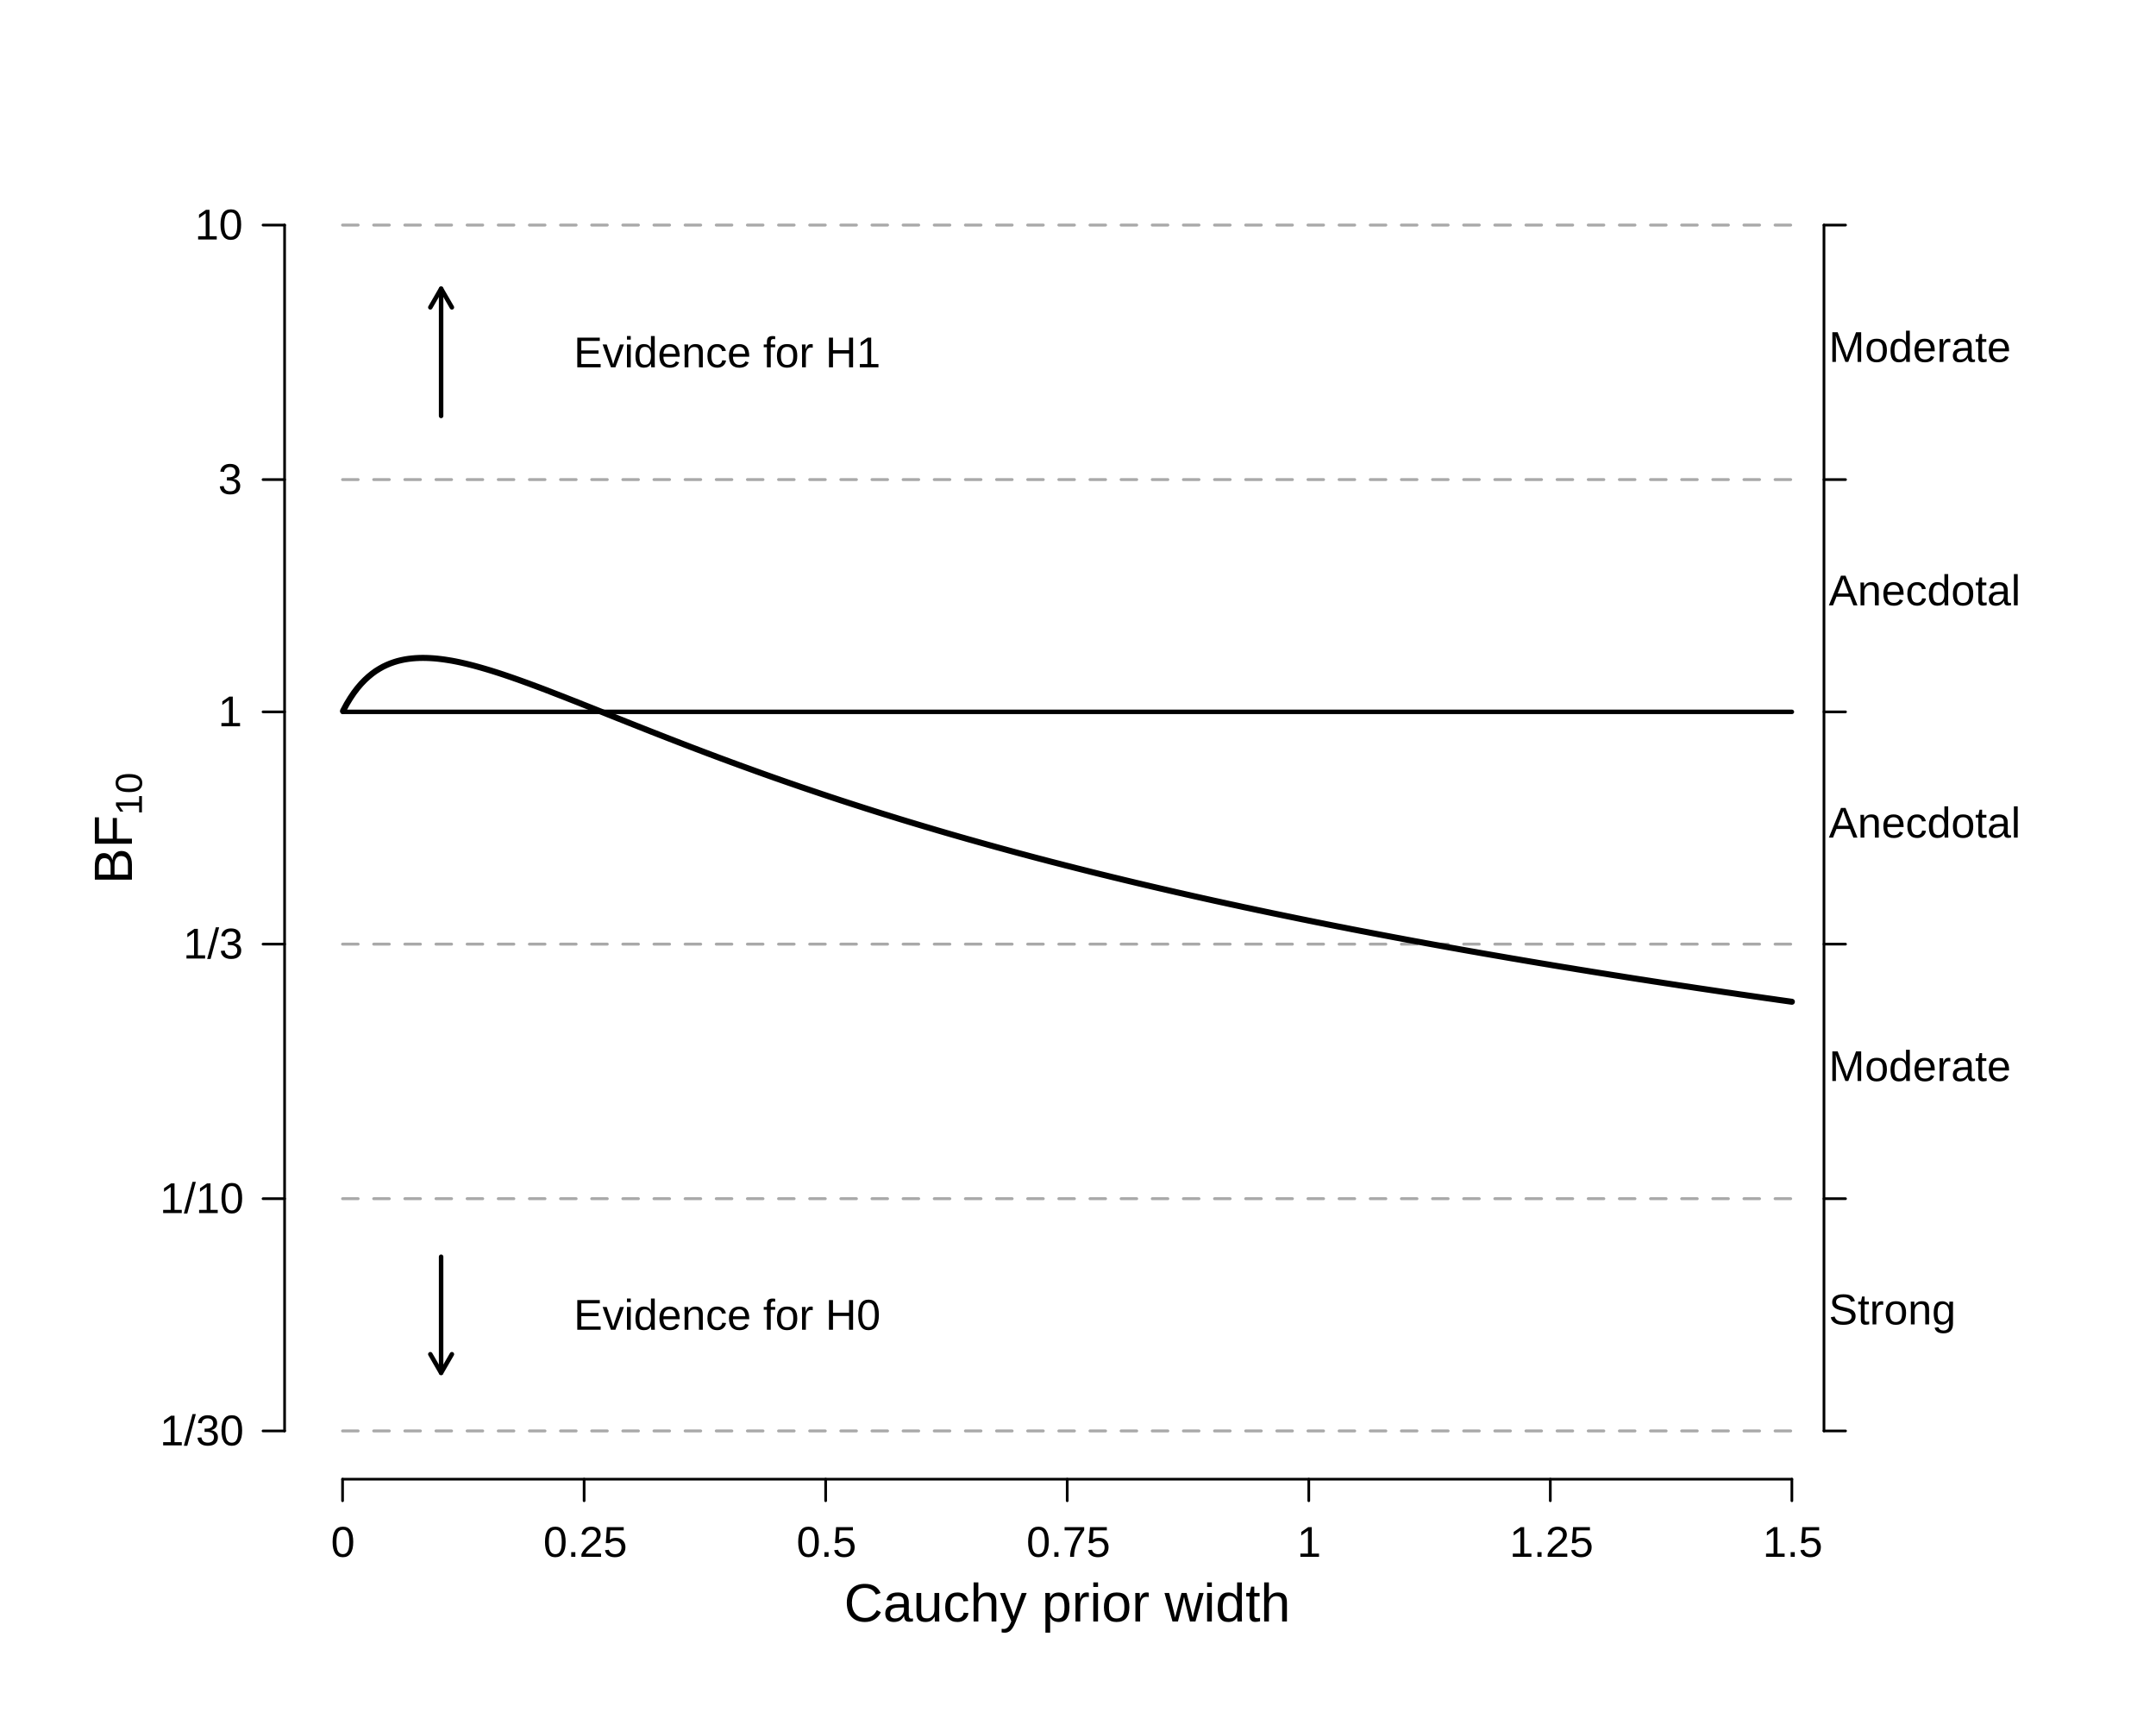
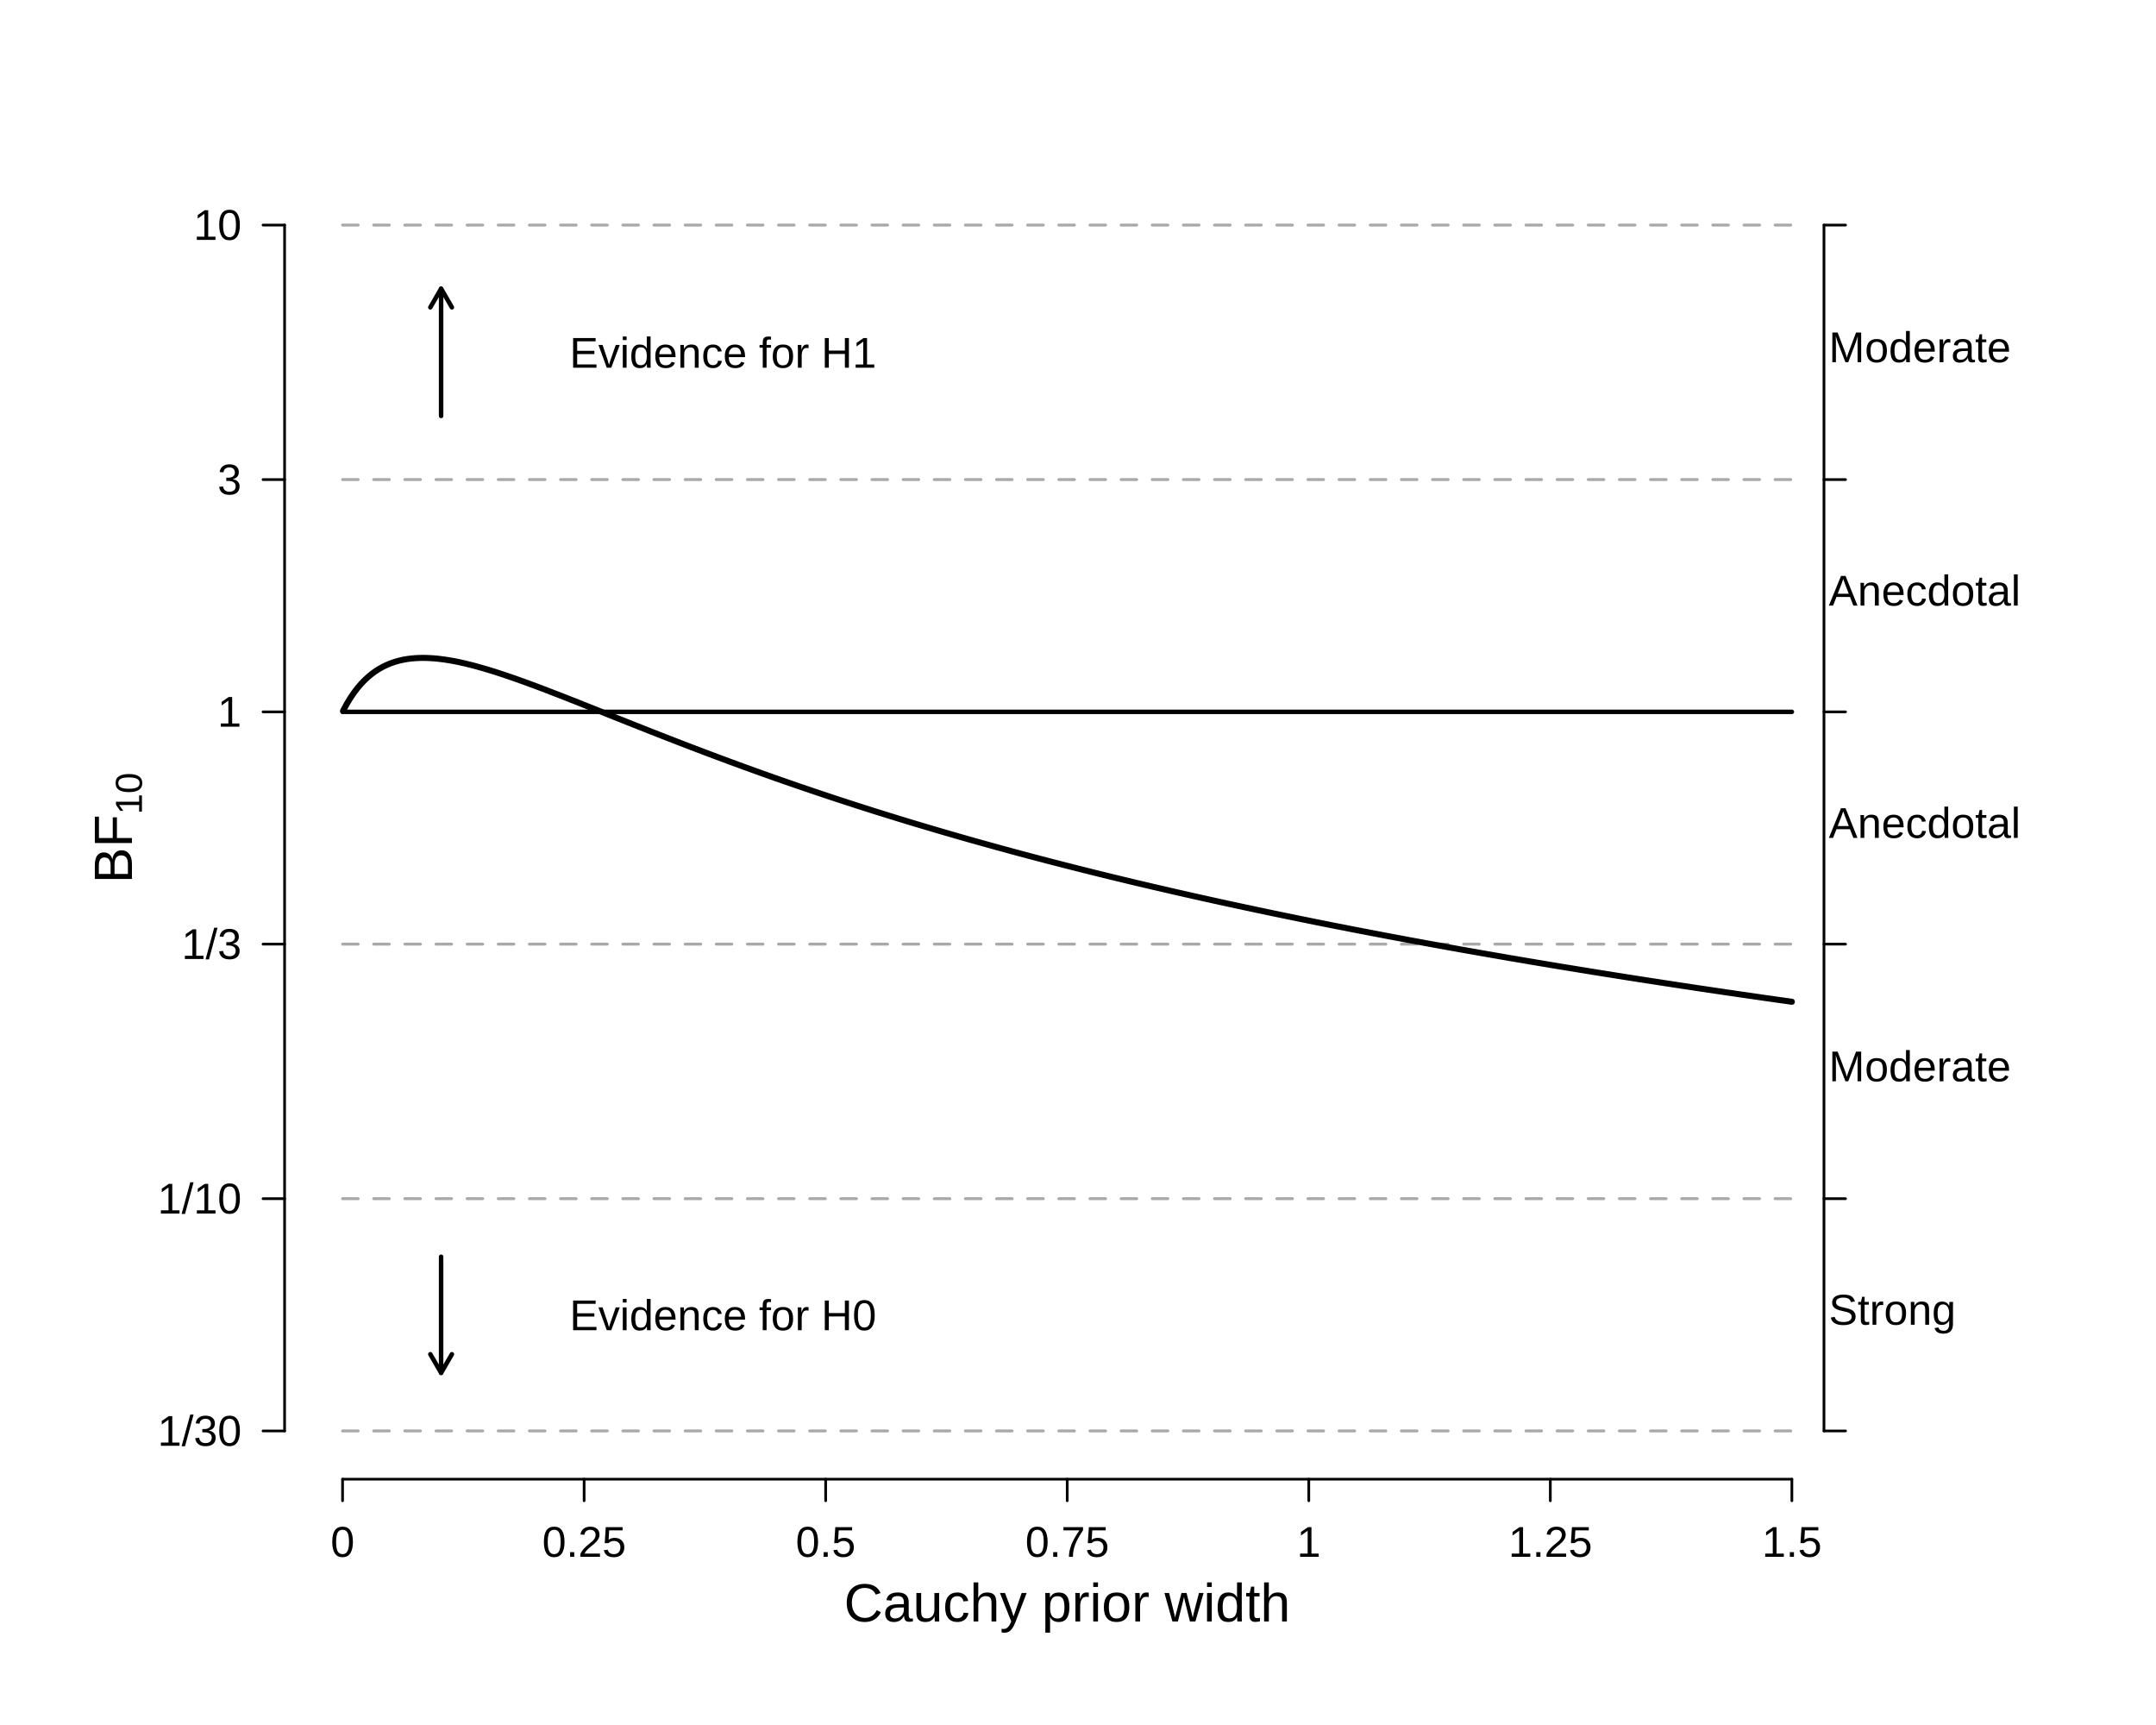
<svg xmlns="http://www.w3.org/2000/svg" viewBox="0 0 720.00 576.00">
  <defs>
    <style type="text/css">
-     line, polyline, path, rect, circle {
+     line, polyline, polygon, path, rect, circle {
      fill: none;
      stroke: #000000;
      stroke-linecap: round;
      stroke-linejoin: round;
      stroke-miterlimit: 10.00;
    }
  </style>
  </defs>
  <rect width="100%" height="100%" style="stroke: none; fill: #FFFFFF;" />
  <defs>
    <clipPath id="cpOTUuMDR8NjE3Ljc2fDQ5My45Mnw1OS4wNA==">
      <rect x="95.04" y="59.04" width="522.72" height="434.88" />
    </clipPath>
  </defs>
  <polyline points="114.40,477.81 598.40,477.81 " style="stroke-width: 0.98; stroke: #A9A9A9; stroke-dasharray: 5.20,5.20;" clip-path="url(#cpOTUuMDR8NjE3Ljc2fDQ5My45Mnw1OS4wNA==)" />
  <polyline points="114.40,400.26 598.40,400.26 " style="stroke-width: 0.98; stroke: #A9A9A9; stroke-dasharray: 5.20,5.20;" clip-path="url(#cpOTUuMDR8NjE3Ljc2fDQ5My45Mnw1OS4wNA==)" />
  <polyline points="114.40,315.26 598.40,315.26 " style="stroke-width: 0.98; stroke: #A9A9A9; stroke-dasharray: 5.20,5.20;" clip-path="url(#cpOTUuMDR8NjE3Ljc2fDQ5My45Mnw1OS4wNA==)" />
  <polyline points="114.40,237.70 598.40,237.70 " style="stroke-width: 0.98; stroke: #A9A9A9; stroke-dasharray: 5.20,5.20;" clip-path="url(#cpOTUuMDR8NjE3Ljc2fDQ5My45Mnw1OS4wNA==)" />
  <polyline points="114.40,160.14 598.40,160.14 " style="stroke-width: 0.98; stroke: #A9A9A9; stroke-dasharray: 5.20,5.20;" clip-path="url(#cpOTUuMDR8NjE3Ljc2fDQ5My45Mnw1OS4wNA==)" />
  <polyline points="114.40,75.15 598.40,75.15 " style="stroke-width: 0.98; stroke: #A9A9A9; stroke-dasharray: 5.20,5.20;" clip-path="url(#cpOTUuMDR8NjE3Ljc2fDQ5My45Mnw1OS4wNA==)" />
  <polyline points="114.40,237.70 598.40,237.70 " style="stroke-width: 1.50;" clip-path="url(#cpOTUuMDR8NjE3Ljc2fDQ5My45Mnw1OS4wNA==)" />
  <defs>
-     <clipPath id="cpMHw3MjB8NTc2fDA=">
+     <clipPath id="cpMC4wMHw3MjAuMDB8NTc2LjAwfDAuMDA=">
      <rect x="0.00" y="0.00" width="720.00" height="576.00" />
    </clipPath>
  </defs>
-   <line x1="114.40" y1="493.92" x2="598.40" y2="493.92" style="stroke-width: 0.90;" clip-path="url(#cpMHw3MjB8NTc2fDA=)" />
-   <line x1="114.40" y1="493.92" x2="114.40" y2="501.12" style="stroke-width: 0.90;" clip-path="url(#cpMHw3MjB8NTc2fDA=)" />
-   <line x1="195.07" y1="493.92" x2="195.07" y2="501.12" style="stroke-width: 0.90;" clip-path="url(#cpMHw3MjB8NTc2fDA=)" />
-   <line x1="275.73" y1="493.92" x2="275.73" y2="501.12" style="stroke-width: 0.90;" clip-path="url(#cpMHw3MjB8NTc2fDA=)" />
-   <line x1="356.40" y1="493.92" x2="356.40" y2="501.12" style="stroke-width: 0.90;" clip-path="url(#cpMHw3MjB8NTc2fDA=)" />
-   <line x1="437.07" y1="493.92" x2="437.07" y2="501.12" style="stroke-width: 0.90;" clip-path="url(#cpMHw3MjB8NTc2fDA=)" />
-   <line x1="517.73" y1="493.92" x2="517.73" y2="501.12" style="stroke-width: 0.90;" clip-path="url(#cpMHw3MjB8NTc2fDA=)" />
-   <line x1="598.40" y1="493.92" x2="598.40" y2="501.12" style="stroke-width: 0.90;" clip-path="url(#cpMHw3MjB8NTc2fDA=)" />
-   <g clip-path="url(#cpMHw3MjB8NTc2fDA=)">
-     <text x="110.51" y="519.84" style="font-size: 14.40px; font-family: Liberation Sans;" textLength="7.79px" lengthAdjust="spacingAndGlyphs">0</text>
+   <line x1="114.40" y1="493.92" x2="598.40" y2="493.92" style="stroke-width: 0.90;" clip-path="url(#cpMC4wMHw3MjAuMDB8NTc2LjAwfDAuMDA=)" />
+   <line x1="114.40" y1="493.92" x2="114.40" y2="501.12" style="stroke-width: 0.90;" clip-path="url(#cpMC4wMHw3MjAuMDB8NTc2LjAwfDAuMDA=)" />
+   <line x1="195.07" y1="493.92" x2="195.07" y2="501.12" style="stroke-width: 0.90;" clip-path="url(#cpMC4wMHw3MjAuMDB8NTc2LjAwfDAuMDA=)" />
+   <line x1="275.73" y1="493.92" x2="275.73" y2="501.12" style="stroke-width: 0.90;" clip-path="url(#cpMC4wMHw3MjAuMDB8NTc2LjAwfDAuMDA=)" />
+   <line x1="356.40" y1="493.92" x2="356.40" y2="501.12" style="stroke-width: 0.90;" clip-path="url(#cpMC4wMHw3MjAuMDB8NTc2LjAwfDAuMDA=)" />
+   <line x1="437.07" y1="493.92" x2="437.07" y2="501.12" style="stroke-width: 0.90;" clip-path="url(#cpMC4wMHw3MjAuMDB8NTc2LjAwfDAuMDA=)" />
+   <line x1="517.73" y1="493.92" x2="517.73" y2="501.12" style="stroke-width: 0.90;" clip-path="url(#cpMC4wMHw3MjAuMDB8NTc2LjAwfDAuMDA=)" />
+   <line x1="598.40" y1="493.92" x2="598.40" y2="501.12" style="stroke-width: 0.90;" clip-path="url(#cpMC4wMHw3MjAuMDB8NTc2LjAwfDAuMDA=)" />
+   <g clip-path="url(#cpMC4wMHw3MjAuMDB8NTc2LjAwfDAuMDA=)">
+     <text x="110.40" y="519.84" style="font-size: 14.40px; font-family: Liberation Sans;" textLength="8.00px" lengthAdjust="spacingAndGlyphs">0</text>
  </g>
-   <g clip-path="url(#cpMHw3MjB8NTc2fDA=)">
-     <text x="181.44" y="519.84" style="font-size: 14.40px; font-family: Liberation Sans;" textLength="27.25px" lengthAdjust="spacingAndGlyphs">0.25</text>
+   <g clip-path="url(#cpMC4wMHw3MjAuMDB8NTc2LjAwfDAuMDA=)">
+     <text x="181.07" y="519.84" style="font-size: 14.40px; font-family: Liberation Sans;" textLength="28.00px" lengthAdjust="spacingAndGlyphs">0.25</text>
  </g>
-   <g clip-path="url(#cpMHw3MjB8NTc2fDA=)">
-     <text x="266.00" y="519.84" style="font-size: 14.40px; font-family: Liberation Sans;" textLength="19.46px" lengthAdjust="spacingAndGlyphs">0.5</text>
+   <g clip-path="url(#cpMC4wMHw3MjAuMDB8NTc2LjAwfDAuMDA=)">
+     <text x="265.73" y="519.84" style="font-size: 14.40px; font-family: Liberation Sans;" textLength="20.00px" lengthAdjust="spacingAndGlyphs">0.5</text>
  </g>
-   <g clip-path="url(#cpMHw3MjB8NTc2fDA=)">
-     <text x="342.78" y="519.84" style="font-size: 14.40px; font-family: Liberation Sans;" textLength="27.25px" lengthAdjust="spacingAndGlyphs">0.75</text>
+   <g clip-path="url(#cpMC4wMHw3MjAuMDB8NTc2LjAwfDAuMDA=)">
+     <text x="342.40" y="519.84" style="font-size: 14.40px; font-family: Liberation Sans;" textLength="28.00px" lengthAdjust="spacingAndGlyphs">0.75</text>
  </g>
-   <g clip-path="url(#cpMHw3MjB8NTc2fDA=)">
-     <text x="433.17" y="519.84" style="font-size: 14.40px; font-family: Liberation Sans;" textLength="7.79px" lengthAdjust="spacingAndGlyphs">1</text>
+   <g clip-path="url(#cpMC4wMHw3MjAuMDB8NTc2LjAwfDAuMDA=)">
+     <text x="433.07" y="519.84" style="font-size: 14.40px; font-family: Liberation Sans;" textLength="8.00px" lengthAdjust="spacingAndGlyphs">1</text>
  </g>
-   <g clip-path="url(#cpMHw3MjB8NTc2fDA=)">
-     <text x="504.11" y="519.84" style="font-size: 14.40px; font-family: Liberation Sans;" textLength="27.25px" lengthAdjust="spacingAndGlyphs">1.25</text>
+   <g clip-path="url(#cpMC4wMHw3MjAuMDB8NTc2LjAwfDAuMDA=)">
+     <text x="503.73" y="519.84" style="font-size: 14.40px; font-family: Liberation Sans;" textLength="28.00px" lengthAdjust="spacingAndGlyphs">1.25</text>
  </g>
-   <g clip-path="url(#cpMHw3MjB8NTc2fDA=)">
-     <text x="588.67" y="519.84" style="font-size: 14.40px; font-family: Liberation Sans;" textLength="19.46px" lengthAdjust="spacingAndGlyphs">1.5</text>
+   <g clip-path="url(#cpMC4wMHw3MjAuMDB8NTc2LjAwfDAuMDA=)">
+     <text x="588.40" y="519.84" style="font-size: 14.40px; font-family: Liberation Sans;" textLength="20.00px" lengthAdjust="spacingAndGlyphs">1.5</text>
  </g>
-   <line x1="95.04" y1="477.81" x2="95.04" y2="75.15" style="stroke-width: 0.90;" clip-path="url(#cpMHw3MjB8NTc2fDA=)" />
-   <line x1="95.04" y1="477.81" x2="87.84" y2="477.81" style="stroke-width: 0.90;" clip-path="url(#cpMHw3MjB8NTc2fDA=)" />
-   <line x1="95.04" y1="400.26" x2="87.84" y2="400.26" style="stroke-width: 0.90;" clip-path="url(#cpMHw3MjB8NTc2fDA=)" />
-   <line x1="95.04" y1="315.26" x2="87.84" y2="315.26" style="stroke-width: 0.90;" clip-path="url(#cpMHw3MjB8NTc2fDA=)" />
-   <line x1="95.04" y1="237.70" x2="87.84" y2="237.70" style="stroke-width: 0.90;" clip-path="url(#cpMHw3MjB8NTc2fDA=)" />
-   <line x1="95.04" y1="160.14" x2="87.84" y2="160.14" style="stroke-width: 0.90;" clip-path="url(#cpMHw3MjB8NTc2fDA=)" />
-   <line x1="95.04" y1="75.15" x2="87.84" y2="75.15" style="stroke-width: 0.90;" clip-path="url(#cpMHw3MjB8NTc2fDA=)" />
-   <g clip-path="url(#cpMHw3MjB8NTc2fDA=)">
-     <text x="53.39" y="482.63" style="font-size: 14.40px; font-family: Liberation Sans;" textLength="27.25px" lengthAdjust="spacingAndGlyphs">1/30</text>
+   <line x1="95.04" y1="477.81" x2="95.04" y2="75.15" style="stroke-width: 0.90;" clip-path="url(#cpMC4wMHw3MjAuMDB8NTc2LjAwfDAuMDA=)" />
+   <line x1="95.04" y1="477.81" x2="87.84" y2="477.81" style="stroke-width: 0.90;" clip-path="url(#cpMC4wMHw3MjAuMDB8NTc2LjAwfDAuMDA=)" />
+   <line x1="95.04" y1="400.26" x2="87.84" y2="400.26" style="stroke-width: 0.90;" clip-path="url(#cpMC4wMHw3MjAuMDB8NTc2LjAwfDAuMDA=)" />
+   <line x1="95.04" y1="315.26" x2="87.84" y2="315.26" style="stroke-width: 0.90;" clip-path="url(#cpMC4wMHw3MjAuMDB8NTc2LjAwfDAuMDA=)" />
+   <line x1="95.04" y1="237.70" x2="87.84" y2="237.70" style="stroke-width: 0.90;" clip-path="url(#cpMC4wMHw3MjAuMDB8NTc2LjAwfDAuMDA=)" />
+   <line x1="95.04" y1="160.14" x2="87.84" y2="160.14" style="stroke-width: 0.90;" clip-path="url(#cpMC4wMHw3MjAuMDB8NTc2LjAwfDAuMDA=)" />
+   <line x1="95.04" y1="75.15" x2="87.84" y2="75.15" style="stroke-width: 0.90;" clip-path="url(#cpMC4wMHw3MjAuMDB8NTc2LjAwfDAuMDA=)" />
+   <g clip-path="url(#cpMC4wMHw3MjAuMDB8NTc2LjAwfDAuMDA=)">
+     <text x="52.64" y="482.77" style="font-size: 14.40px; font-family: Liberation Sans;" textLength="28.00px" lengthAdjust="spacingAndGlyphs">1/30</text>
  </g>
-   <g clip-path="url(#cpMHw3MjB8NTc2fDA=)">
-     <text x="53.39" y="405.07" style="font-size: 14.40px; font-family: Liberation Sans;" textLength="27.25px" lengthAdjust="spacingAndGlyphs">1/10</text>
+   <g clip-path="url(#cpMC4wMHw3MjAuMDB8NTc2LjAwfDAuMDA=)">
+     <text x="52.64" y="405.21" style="font-size: 14.40px; font-family: Liberation Sans;" textLength="28.00px" lengthAdjust="spacingAndGlyphs">1/10</text>
  </g>
-   <g clip-path="url(#cpMHw3MjB8NTc2fDA=)">
-     <text x="61.18" y="320.07" style="font-size: 14.40px; font-family: Liberation Sans;" textLength="19.46px" lengthAdjust="spacingAndGlyphs">1/3</text>
+   <g clip-path="url(#cpMC4wMHw3MjAuMDB8NTc2LjAwfDAuMDA=)">
+     <text x="60.64" y="320.21" style="font-size: 14.40px; font-family: Liberation Sans;" textLength="20.00px" lengthAdjust="spacingAndGlyphs">1/3</text>
  </g>
-   <g clip-path="url(#cpMHw3MjB8NTc2fDA=)">
-     <text x="72.85" y="242.51" style="font-size: 14.40px; font-family: Liberation Sans;" textLength="7.79px" lengthAdjust="spacingAndGlyphs">1</text>
+   <g clip-path="url(#cpMC4wMHw3MjAuMDB8NTc2LjAwfDAuMDA=)">
+     <text x="72.64" y="242.65" style="font-size: 14.40px; font-family: Liberation Sans;" textLength="8.00px" lengthAdjust="spacingAndGlyphs">1</text>
  </g>
-   <g clip-path="url(#cpMHw3MjB8NTc2fDA=)">
-     <text x="72.85" y="164.96" style="font-size: 14.40px; font-family: Liberation Sans;" textLength="7.79px" lengthAdjust="spacingAndGlyphs">3</text>
+   <g clip-path="url(#cpMC4wMHw3MjAuMDB8NTc2LjAwfDAuMDA=)">
+     <text x="72.64" y="165.10" style="font-size: 14.40px; font-family: Liberation Sans;" textLength="8.00px" lengthAdjust="spacingAndGlyphs">3</text>
  </g>
-   <g clip-path="url(#cpMHw3MjB8NTc2fDA=)">
-     <text x="65.07" y="79.96" style="font-size: 14.40px; font-family: Liberation Sans;" textLength="15.57px" lengthAdjust="spacingAndGlyphs">10</text>
+   <g clip-path="url(#cpMC4wMHw3MjAuMDB8NTc2LjAwfDAuMDA=)">
+     <text x="64.64" y="80.10" style="font-size: 14.40px; font-family: Liberation Sans;" textLength="16.00px" lengthAdjust="spacingAndGlyphs">10</text>
  </g>
-   <g clip-path="url(#cpMHw3MjB8NTc2fDA=)">
-     <text x="610.73" y="202.13" style="font-size: 14.40px; font-family: Liberation Sans;" textLength="62.27px" lengthAdjust="spacingAndGlyphs">Anecdotal</text>
+   <g clip-path="url(#cpMC4wMHw3MjAuMDB8NTc2LjAwfDAuMDA=)">
+     <text x="610.73" y="202.22" style="font-size: 14.40px; font-family: Liberation Sans;" textLength="64.00px" lengthAdjust="spacingAndGlyphs">Anecdotal</text>
  </g>
-   <g clip-path="url(#cpMHw3MjB8NTc2fDA=)">
-     <text x="610.73" y="120.85" style="font-size: 14.40px; font-family: Liberation Sans;" textLength="59.14px" lengthAdjust="spacingAndGlyphs">Moderate</text>
+   <g clip-path="url(#cpMC4wMHw3MjAuMDB8NTc2LjAwfDAuMDA=)">
+     <text x="610.73" y="120.95" style="font-size: 14.40px; font-family: Liberation Sans;" textLength="60.78px" lengthAdjust="spacingAndGlyphs">Moderate</text>
  </g>
-   <g clip-path="url(#cpMHw3MjB8NTc2fDA=)">
-     <text x="610.73" y="279.69" style="font-size: 14.40px; font-family: Liberation Sans;" textLength="62.27px" lengthAdjust="spacingAndGlyphs">Anecdotal</text>
+   <g clip-path="url(#cpMC4wMHw3MjAuMDB8NTc2LjAwfDAuMDA=)">
+     <text x="610.73" y="279.78" style="font-size: 14.40px; font-family: Liberation Sans;" textLength="64.00px" lengthAdjust="spacingAndGlyphs">Anecdotal</text>
  </g>
-   <g clip-path="url(#cpMHw3MjB8NTc2fDA=)">
-     <text x="610.73" y="360.97" style="font-size: 14.40px; font-family: Liberation Sans;" textLength="59.14px" lengthAdjust="spacingAndGlyphs">Moderate</text>
+   <g clip-path="url(#cpMC4wMHw3MjAuMDB8NTc2LjAwfDAuMDA=)">
+     <text x="610.73" y="361.06" style="font-size: 14.40px; font-family: Liberation Sans;" textLength="60.78px" lengthAdjust="spacingAndGlyphs">Moderate</text>
  </g>
-   <g clip-path="url(#cpMHw3MjB8NTc2fDA=)">
-     <text x="610.73" y="442.24" style="font-size: 14.40px; font-family: Liberation Sans;" textLength="41.25px" lengthAdjust="spacingAndGlyphs">Strong</text>
+   <g clip-path="url(#cpMC4wMHw3MjAuMDB8NTc2LjAwfDAuMDA=)">
+     <text x="610.73" y="442.34" style="font-size: 14.40px; font-family: Liberation Sans;" textLength="42.39px" lengthAdjust="spacingAndGlyphs">Strong</text>
  </g>
-   <line x1="609.12" y1="477.81" x2="609.12" y2="75.15" style="stroke-width: 0.90;" clip-path="url(#cpMHw3MjB8NTc2fDA=)" />
-   <line x1="609.12" y1="477.81" x2="616.32" y2="477.81" style="stroke-width: 0.90;" clip-path="url(#cpMHw3MjB8NTc2fDA=)" />
-   <line x1="609.12" y1="400.26" x2="616.32" y2="400.26" style="stroke-width: 0.90;" clip-path="url(#cpMHw3MjB8NTc2fDA=)" />
-   <line x1="609.12" y1="315.26" x2="616.32" y2="315.26" style="stroke-width: 0.90;" clip-path="url(#cpMHw3MjB8NTc2fDA=)" />
-   <line x1="609.12" y1="237.70" x2="616.32" y2="237.70" style="stroke-width: 0.90;" clip-path="url(#cpMHw3MjB8NTc2fDA=)" />
-   <line x1="609.12" y1="160.14" x2="616.32" y2="160.14" style="stroke-width: 0.90;" clip-path="url(#cpMHw3MjB8NTc2fDA=)" />
-   <line x1="609.12" y1="75.15" x2="616.32" y2="75.15" style="stroke-width: 0.90;" clip-path="url(#cpMHw3MjB8NTc2fDA=)" />
-   <g clip-path="url(#cpMHw3MjB8NTc2fDA=)">
-     <text transform="translate(44.06,295.21) rotate(-90)" style="font-size: 18.00px; font-family: Liberation Sans;" textLength="12.01px" lengthAdjust="spacingAndGlyphs">B</text>
+   <line x1="609.12" y1="477.81" x2="609.12" y2="75.15" style="stroke-width: 0.90;" clip-path="url(#cpMC4wMHw3MjAuMDB8NTc2LjAwfDAuMDA=)" />
+   <line x1="609.12" y1="477.81" x2="616.32" y2="477.81" style="stroke-width: 0.90;" clip-path="url(#cpMC4wMHw3MjAuMDB8NTc2LjAwfDAuMDA=)" />
+   <line x1="609.12" y1="400.26" x2="616.32" y2="400.26" style="stroke-width: 0.90;" clip-path="url(#cpMC4wMHw3MjAuMDB8NTc2LjAwfDAuMDA=)" />
+   <line x1="609.12" y1="315.26" x2="616.32" y2="315.26" style="stroke-width: 0.90;" clip-path="url(#cpMC4wMHw3MjAuMDB8NTc2LjAwfDAuMDA=)" />
+   <line x1="609.12" y1="237.70" x2="616.32" y2="237.70" style="stroke-width: 0.90;" clip-path="url(#cpMC4wMHw3MjAuMDB8NTc2LjAwfDAuMDA=)" />
+   <line x1="609.12" y1="160.14" x2="616.32" y2="160.14" style="stroke-width: 0.90;" clip-path="url(#cpMC4wMHw3MjAuMDB8NTc2LjAwfDAuMDA=)" />
+   <line x1="609.12" y1="75.15" x2="616.32" y2="75.15" style="stroke-width: 0.90;" clip-path="url(#cpMC4wMHw3MjAuMDB8NTc2LjAwfDAuMDA=)" />
+   <g clip-path="url(#cpMC4wMHw3MjAuMDB8NTc2LjAwfDAuMDA=)">
+     <text transform="translate(44.06,294.98) rotate(-90)" style="font-size: 18.00px; font-family: Liberation Sans;" textLength="12.00px" lengthAdjust="spacingAndGlyphs">B</text>
  </g>
-   <g clip-path="url(#cpMHw3MjB8NTc2fDA=)">
-     <text transform="translate(44.06,283.20) rotate(-90)" style="font-size: 18.00px; font-family: Liberation Sans;" textLength="11.00px" lengthAdjust="spacingAndGlyphs">F</text>
+   <g clip-path="url(#cpMC4wMHw3MjAuMDB8NTc2LjAwfDAuMDA=)">
+     <text transform="translate(44.06,282.98) rotate(-90)" style="font-size: 18.00px; font-family: Liberation Sans;" textLength="11.00px" lengthAdjust="spacingAndGlyphs">F</text>
  </g>
-   <g clip-path="url(#cpMHw3MjB8NTc2fDA=)">
-     <text transform="translate(47.40,272.21) rotate(-90)" style="font-size: 12.60px; font-family: Liberation Sans;" textLength="7.23px" lengthAdjust="spacingAndGlyphs">1</text>
+   <g clip-path="url(#cpMC4wMHw3MjAuMDB8NTc2LjAwfDAuMDA=)">
+     <text transform="translate(47.40,271.98) rotate(-90)" style="font-size: 12.60px; font-family: Liberation Sans;" textLength="7.00px" lengthAdjust="spacingAndGlyphs">1</text>
  </g>
-   <g clip-path="url(#cpMHw3MjB8NTc2fDA=)">
-     <text transform="translate(47.40,264.98) rotate(-90)" style="font-size: 12.60px; font-family: Liberation Sans;" textLength="7.23px" lengthAdjust="spacingAndGlyphs">0</text>
+   <g clip-path="url(#cpMC4wMHw3MjAuMDB8NTc2LjAwfDAuMDA=)">
+     <text transform="translate(47.40,264.98) rotate(-90)" style="font-size: 12.60px; font-family: Liberation Sans;" textLength="7.00px" lengthAdjust="spacingAndGlyphs">0</text>
  </g>
-   <g clip-path="url(#cpMHw3MjB8NTc2fDA=)">
-     <text x="281.87" y="541.44" style="font-size: 18.00px; font-family: Liberation Sans;" textLength="149.06px" lengthAdjust="spacingAndGlyphs">Cauchy prior width</text>
+   <g clip-path="url(#cpMC4wMHw3MjAuMDB8NTc2LjAwfDAuMDA=)">
+     <text x="281.85" y="541.44" style="font-size: 18.00px; font-family: Liberation Sans;" textLength="149.11px" lengthAdjust="spacingAndGlyphs">Cauchy prior width</text>
  </g>
-   <line x1="147.31" y1="138.89" x2="147.31" y2="96.40" style="stroke-width: 1.50;" clip-path="url(#cpMHw3MjB8NTc2fDA=)" />
-   <polyline points="150.91,102.63 147.31,96.40 143.71,102.63 " style="stroke-width: 1.50;" clip-path="url(#cpMHw3MjB8NTc2fDA=)" />
-   <g clip-path="url(#cpMHw3MjB8NTc2fDA=)">
-     <text x="191.60" y="122.64" style="font-size: 14.40px; font-family: Liberation Sans;" textLength="99.61px" lengthAdjust="spacingAndGlyphs">Evidence for H1</text>
+   <line x1="147.31" y1="138.89" x2="147.31" y2="96.40" style="stroke-width: 1.50;" clip-path="url(#cpMC4wMHw3MjAuMDB8NTc2LjAwfDAuMDA=)" />
+   <polyline points="150.91,102.63 147.31,96.40 143.71,102.63 " style="stroke-width: 1.50;" clip-path="url(#cpMC4wMHw3MjAuMDB8NTc2LjAwfDAuMDA=)" />
+   <g clip-path="url(#cpMC4wMHw3MjAuMDB8NTc2LjAwfDAuMDA=)">
+     <text x="190.21" y="122.79" style="font-size: 14.40px; font-family: Liberation Sans;" textLength="102.39px" lengthAdjust="spacingAndGlyphs">Evidence for H1</text>
  </g>
-   <line x1="147.31" y1="419.64" x2="147.31" y2="458.42" style="stroke-width: 1.50;" clip-path="url(#cpMHw3MjB8NTc2fDA=)" />
-   <polyline points="143.71,452.19 147.31,458.42 150.91,452.19 " style="stroke-width: 1.50;" clip-path="url(#cpMHw3MjB8NTc2fDA=)" />
-   <g clip-path="url(#cpMHw3MjB8NTc2fDA=)">
-     <text x="191.60" y="444.03" style="font-size: 14.40px; font-family: Liberation Sans;" textLength="99.61px" lengthAdjust="spacingAndGlyphs">Evidence for H0</text>
+   <line x1="147.31" y1="419.64" x2="147.31" y2="458.42" style="stroke-width: 1.50;" clip-path="url(#cpMC4wMHw3MjAuMDB8NTc2LjAwfDAuMDA=)" />
+   <polyline points="143.71,452.19 147.31,458.42 150.91,452.19 " style="stroke-width: 1.50;" clip-path="url(#cpMC4wMHw3MjAuMDB8NTc2LjAwfDAuMDA=)" />
+   <g clip-path="url(#cpMC4wMHw3MjAuMDB8NTc2LjAwfDAuMDA=)">
+     <text x="190.21" y="444.17" style="font-size: 14.40px; font-family: Liberation Sans;" textLength="102.39px" lengthAdjust="spacingAndGlyphs">Evidence for H0</text>
  </g>
-   <polyline points="114.56,237.38 115.77,235.11 116.99,233.10 118.20,231.31 119.41,229.72 120.62,228.31 121.84,227.05 123.05,225.94 124.26,224.95 125.47,224.07 126.69,223.31 127.90,222.63 129.11,222.05 130.33,221.54 131.54,221.11 132.75,220.74 133.96,220.44 135.18,220.19 136.39,220.00 137.60,219.86 138.81,219.76 140.03,219.70 141.24,219.68 142.45,219.70 143.66,219.75 144.88,219.83 146.09,219.94 147.30,220.08 148.51,220.24 149.73,220.43 150.94,220.63 152.15,220.86 153.37,221.11 154.58,221.38 155.79,221.66 157.00,221.96 158.22,222.27 159.43,222.60 160.64,222.94 161.85,223.29 163.07,223.65 164.28,224.02 165.49,224.40 166.70,224.79 167.92,225.19 169.13,225.60 170.34,226.01 171.55,226.43 172.77,226.86 173.98,227.29 175.19,227.73 176.41,228.17 177.62,228.62 178.83,229.07 180.04,229.52 181.26,229.98 182.47,230.44 183.68,230.91 184.89,231.38 186.11,231.85 187.32,232.32 188.53,232.79 189.74,233.27 190.96,233.75 192.17,234.22 193.38,234.70 194.59,235.19 195.81,235.67 197.02,236.15 198.23,236.63 199.45,237.12 200.66,237.60 201.87,238.08 203.08,238.57 204.30,239.05 205.51,239.54 206.72,240.02 207.93,240.50 209.15,240.99 210.36,241.47 211.57,241.95 212.78,242.43 214.00,242.91 215.21,243.39 216.42,243.87 217.63,244.35 218.85,244.82 220.06,245.30 221.27,245.77 222.49,246.25 223.70,246.72 224.91,247.19 226.12,247.66 227.34,248.13 228.55,248.60 229.76,249.06 230.97,249.53 232.19,249.99 233.40,250.45 234.61,250.91 235.82,251.37 237.04,251.83 238.25,252.28 239.46,252.74 240.67,253.19 241.89,253.64 243.10,254.09 244.31,254.54 245.53,254.98 246.74,255.43 247.95,255.87 249.16,256.31 250.38,256.75 251.59,257.19 252.80,257.63 254.01,258.06 255.23,258.50 256.44,258.93 257.65,259.36 258.86,259.79 260.08,260.21 261.29,260.64 262.50,261.06 263.71,261.48 264.93,261.90 266.14,262.32 267.35,262.74 268.57,263.15 269.78,263.56 270.99,263.97 272.20,264.38 273.42,264.79 274.63,265.20 275.84,265.60 277.05,266.01 278.27,266.41 279.48,266.81 280.69,267.21 281.90,267.60 283.12,268.00 284.33,268.39 285.54,268.78 286.75,269.17 287.97,269.56 289.18,269.95 290.39,270.33 291.61,270.72 292.82,271.10 294.03,271.48 295.24,271.86 296.46,272.23 297.67,272.61 298.88,272.98 300.09,273.36 301.31,273.73 302.52,274.10 303.73,274.47 304.94,274.83 306.16,275.20 307.37,275.56 308.58,275.92 309.79,276.28 311.01,276.64 312.22,277.00 313.43,277.36 314.64,277.71 315.86,278.07 317.07,278.42 318.28,278.77 319.50,279.12 320.71,279.47 321.92,279.81 323.13,280.16 324.35,280.50 325.56,280.84 326.77,281.18 327.98,281.52 329.20,281.86 330.41,282.20 331.62,282.53 332.83,282.87 334.05,283.20 335.26,283.53 336.47,283.86 337.68,284.19 338.90,284.52 340.11,284.85 341.32,285.17 342.54,285.49 343.75,285.82 344.96,286.14 346.17,286.46 347.39,286.78 348.60,287.09 349.81,287.41 351.02,287.73 352.24,288.04 353.45,288.35 354.66,288.66 355.87,288.98 357.09,289.28 358.30,289.59 359.51,289.90 360.72,290.20 361.94,290.51 363.15,290.81 364.36,291.12 365.58,291.42 366.79,291.72 368.00,292.02 369.21,292.31 370.43,292.61 371.64,292.91 372.85,293.20 374.06,293.49 375.28,293.79 376.49,294.08 377.70,294.37 378.91,294.66 380.13,294.95 381.34,295.23 382.55,295.52 383.76,295.80 384.98,296.09 386.19,296.37 387.40,296.65 388.62,296.93 389.83,297.21 391.04,297.49 392.25,297.77 393.47,298.05 394.68,298.32 395.89,298.60 397.10,298.87 398.32,299.15 399.53,299.42 400.74,299.69 401.95,299.96 403.17,300.23 404.38,300.50 405.59,300.77 406.80,301.03 408.02,301.30 409.23,301.56 410.44,301.83 411.66,302.09 412.87,302.35 414.08,302.61 415.29,302.88 416.51,303.13 417.72,303.39 418.93,303.65 420.14,303.91 421.36,304.16 422.57,304.42 423.78,304.67 424.99,304.93 426.21,305.18 427.42,305.43 428.63,305.68 429.84,305.93 431.06,306.18 432.27,306.43 433.48,306.68 434.70,306.93 435.91,307.17 437.12,307.42 438.33,307.66 439.55,307.91 440.76,308.15 441.97,308.39 443.18,308.64 444.40,308.88 445.61,309.12 446.82,309.36 448.03,309.59 449.25,309.83 450.46,310.07 451.67,310.31 452.88,310.54 454.10,310.78 455.31,311.01 456.52,311.24 457.74,311.48 458.95,311.71 460.16,311.94 461.37,312.17 462.59,312.40 463.80,312.63 465.01,312.86 466.22,313.09 467.44,313.31 468.65,313.54 469.86,313.77 471.07,313.99 472.29,314.22 473.50,314.44 474.71,314.66 475.92,314.89 477.14,315.11 478.35,315.33 479.56,315.55 480.78,315.77 481.99,315.99 483.20,316.21 484.41,316.43 485.63,316.64 486.84,316.86 488.05,317.08 489.26,317.29 490.48,317.51 491.69,317.72 492.90,317.93 494.11,318.15 495.33,318.36 496.54,318.57 497.75,318.78 498.96,318.99 500.18,319.20 501.39,319.41 502.60,319.62 503.81,319.83 505.03,320.04 506.24,320.24 507.45,320.45 508.67,320.66 509.88,320.86 511.09,321.07 512.30,321.27 513.52,321.48 514.73,321.68 515.94,321.88 517.15,322.08 518.37,322.29 519.58,322.49 520.79,322.69 522.00,322.89 523.22,323.09 524.43,323.28 525.64,323.48 526.85,323.68 528.07,323.88 529.28,324.07 530.49,324.27 531.71,324.47 532.92,324.66 534.13,324.86 535.34,325.05 536.56,325.24 537.77,325.44 538.98,325.63 540.19,325.82 541.41,326.01 542.62,326.21 543.83,326.40 545.04,326.59 546.26,326.78 547.47,326.97 548.68,327.15 549.89,327.34 551.11,327.53 552.32,327.72 553.53,327.90 554.75,328.09 555.96,328.28 557.17,328.46 558.38,328.65 559.60,328.83 560.81,329.02 562.02,329.20 563.23,329.38 564.45,329.56 565.66,329.75 566.87,329.93 568.08,330.11 569.30,330.29 570.51,330.47 571.72,330.65 572.93,330.83 574.15,331.01 575.36,331.19 576.57,331.37 577.79,331.54 579.00,331.72 580.21,331.90 581.42,332.08 582.64,332.25 583.85,332.43 585.06,332.60 586.27,332.78 587.49,332.95 588.70,333.13 589.91,333.30 591.12,333.47 592.34,333.64 593.55,333.82 594.76,333.99 595.97,334.16 597.19,334.33 598.40,334.50 " style="stroke-width: 2.02;" clip-path="url(#cpMHw3MjB8NTc2fDA=)" />
+   <polyline points="114.56,237.38 115.77,235.11 116.99,233.10 118.20,231.31 119.41,229.72 120.62,228.31 121.84,227.05 123.05,225.94 124.26,224.95 125.47,224.07 126.69,223.31 127.90,222.63 129.11,222.05 130.33,221.54 131.54,221.11 132.75,220.74 133.96,220.44 135.18,220.19 136.39,220.00 137.60,219.86 138.81,219.76 140.03,219.70 141.24,219.68 142.45,219.70 143.66,219.75 144.88,219.83 146.09,219.94 147.30,220.08 148.51,220.24 149.73,220.43 150.94,220.63 152.15,220.86 153.37,221.11 154.58,221.38 155.79,221.66 157.00,221.96 158.22,222.27 159.43,222.60 160.64,222.94 161.85,223.29 163.07,223.65 164.28,224.02 165.49,224.40 166.70,224.79 167.92,225.19 169.13,225.60 170.34,226.01 171.55,226.43 172.77,226.86 173.98,227.29 175.19,227.73 176.41,228.17 177.62,228.62 178.83,229.07 180.04,229.52 181.26,229.98 182.47,230.44 183.68,230.91 184.89,231.38 186.11,231.85 187.32,232.32 188.53,232.79 189.74,233.27 190.96,233.75 192.17,234.22 193.38,234.70 194.59,235.19 195.81,235.67 197.02,236.15 198.23,236.63 199.45,237.12 200.66,237.60 201.87,238.08 203.08,238.57 204.30,239.05 205.51,239.54 206.72,240.02 207.93,240.50 209.15,240.99 210.36,241.47 211.57,241.95 212.78,242.43 214.00,242.91 215.21,243.39 216.42,243.87 217.63,244.35 218.85,244.82 220.06,245.30 221.27,245.77 222.49,246.25 223.70,246.72 224.91,247.19 226.12,247.66 227.34,248.13 228.55,248.60 229.76,249.06 230.97,249.53 232.19,249.99 233.40,250.45 234.61,250.91 235.82,251.37 237.04,251.83 238.25,252.28 239.46,252.74 240.67,253.19 241.89,253.64 243.10,254.09 244.31,254.54 245.53,254.98 246.74,255.43 247.95,255.87 249.16,256.31 250.38,256.75 251.59,257.19 252.80,257.63 254.01,258.06 255.23,258.50 256.44,258.93 257.65,259.36 258.86,259.79 260.08,260.21 261.29,260.64 262.50,261.06 263.71,261.48 264.93,261.90 266.14,262.32 267.35,262.74 268.57,263.15 269.78,263.56 270.99,263.97 272.20,264.38 273.42,264.79 274.63,265.20 275.84,265.60 277.05,266.01 278.27,266.41 279.48,266.81 280.69,267.21 281.90,267.60 283.12,268.00 284.33,268.39 285.54,268.78 286.75,269.17 287.97,269.56 289.18,269.95 290.39,270.33 291.61,270.72 292.82,271.10 294.03,271.48 295.24,271.86 296.46,272.23 297.67,272.61 298.88,272.98 300.09,273.36 301.31,273.73 302.52,274.10 303.73,274.47 304.94,274.83 306.16,275.20 307.37,275.56 308.58,275.92 309.79,276.28 311.01,276.64 312.22,277.00 313.43,277.36 314.64,277.71 315.86,278.07 317.07,278.42 318.28,278.77 319.50,279.12 320.71,279.47 321.92,279.81 323.13,280.16 324.35,280.50 325.56,280.84 326.77,281.18 327.98,281.52 329.20,281.86 330.41,282.20 331.62,282.53 332.83,282.87 334.05,283.20 335.26,283.53 336.47,283.86 337.68,284.19 338.90,284.52 340.11,284.85 341.32,285.17 342.54,285.49 343.75,285.82 344.96,286.14 346.17,286.46 347.39,286.78 348.60,287.09 349.81,287.41 351.02,287.73 352.24,288.04 353.45,288.35 354.66,288.66 355.87,288.98 357.09,289.28 358.30,289.59 359.51,289.90 360.72,290.20 361.94,290.51 363.15,290.81 364.36,291.12 365.58,291.42 366.79,291.72 368.00,292.02 369.21,292.31 370.43,292.61 371.64,292.91 372.85,293.20 374.06,293.49 375.28,293.79 376.49,294.08 377.70,294.37 378.91,294.66 380.13,294.95 381.34,295.23 382.55,295.52 383.76,295.80 384.98,296.09 386.19,296.37 387.40,296.65 388.62,296.93 389.83,297.21 391.04,297.49 392.25,297.77 393.47,298.05 394.68,298.32 395.89,298.60 397.10,298.87 398.32,299.15 399.53,299.42 400.74,299.69 401.95,299.96 403.17,300.23 404.38,300.50 405.59,300.77 406.80,301.03 408.02,301.30 409.23,301.56 410.44,301.83 411.66,302.09 412.87,302.35 414.08,302.61 415.29,302.88 416.51,303.13 417.72,303.39 418.93,303.65 420.14,303.91 421.36,304.16 422.57,304.42 423.78,304.67 424.99,304.93 426.21,305.18 427.42,305.43 428.63,305.68 429.84,305.93 431.06,306.18 432.27,306.43 433.48,306.68 434.70,306.93 435.91,307.17 437.12,307.42 438.33,307.66 439.55,307.91 440.76,308.15 441.97,308.39 443.18,308.64 444.40,308.88 445.61,309.12 446.82,309.36 448.03,309.59 449.25,309.83 450.46,310.07 451.67,310.31 452.88,310.54 454.10,310.78 455.31,311.01 456.52,311.24 457.74,311.48 458.95,311.71 460.16,311.94 461.37,312.17 462.59,312.40 463.80,312.63 465.01,312.86 466.22,313.09 467.44,313.31 468.65,313.54 469.86,313.77 471.07,313.99 472.29,314.22 473.50,314.44 474.71,314.66 475.92,314.89 477.14,315.11 478.35,315.33 479.56,315.55 480.78,315.77 481.99,315.99 483.20,316.21 484.41,316.43 485.63,316.64 486.84,316.86 488.05,317.08 489.26,317.29 490.48,317.51 491.69,317.72 492.90,317.93 494.11,318.15 495.33,318.36 496.54,318.57 497.75,318.78 498.96,318.99 500.18,319.20 501.39,319.41 502.60,319.62 503.81,319.83 505.03,320.04 506.24,320.24 507.45,320.45 508.67,320.66 509.88,320.86 511.09,321.07 512.30,321.27 513.52,321.48 514.73,321.68 515.94,321.88 517.15,322.08 518.37,322.29 519.58,322.49 520.79,322.69 522.00,322.89 523.22,323.09 524.43,323.28 525.64,323.48 526.85,323.68 528.07,323.88 529.28,324.07 530.49,324.27 531.71,324.47 532.92,324.66 534.13,324.86 535.34,325.05 536.56,325.24 537.77,325.44 538.98,325.63 540.19,325.82 541.41,326.01 542.62,326.21 543.83,326.40 545.04,326.59 546.26,326.78 547.47,326.97 548.68,327.15 549.89,327.34 551.11,327.53 552.32,327.72 553.53,327.90 554.75,328.09 555.96,328.28 557.17,328.46 558.38,328.65 559.60,328.83 560.81,329.02 562.02,329.20 563.23,329.38 564.45,329.56 565.66,329.75 566.87,329.93 568.08,330.11 569.30,330.29 570.51,330.47 571.72,330.65 572.93,330.83 574.15,331.01 575.36,331.19 576.57,331.37 577.79,331.54 579.00,331.72 580.21,331.90 581.42,332.08 582.64,332.25 583.85,332.43 585.06,332.60 586.27,332.78 587.49,332.95 588.70,333.13 589.91,333.30 591.12,333.47 592.34,333.64 593.55,333.82 594.76,333.99 595.97,334.16 597.19,334.33 598.40,334.50 " style="stroke-width: 2.02;" clip-path="url(#cpMC4wMHw3MjAuMDB8NTc2LjAwfDAuMDA=)" />
</svg>
